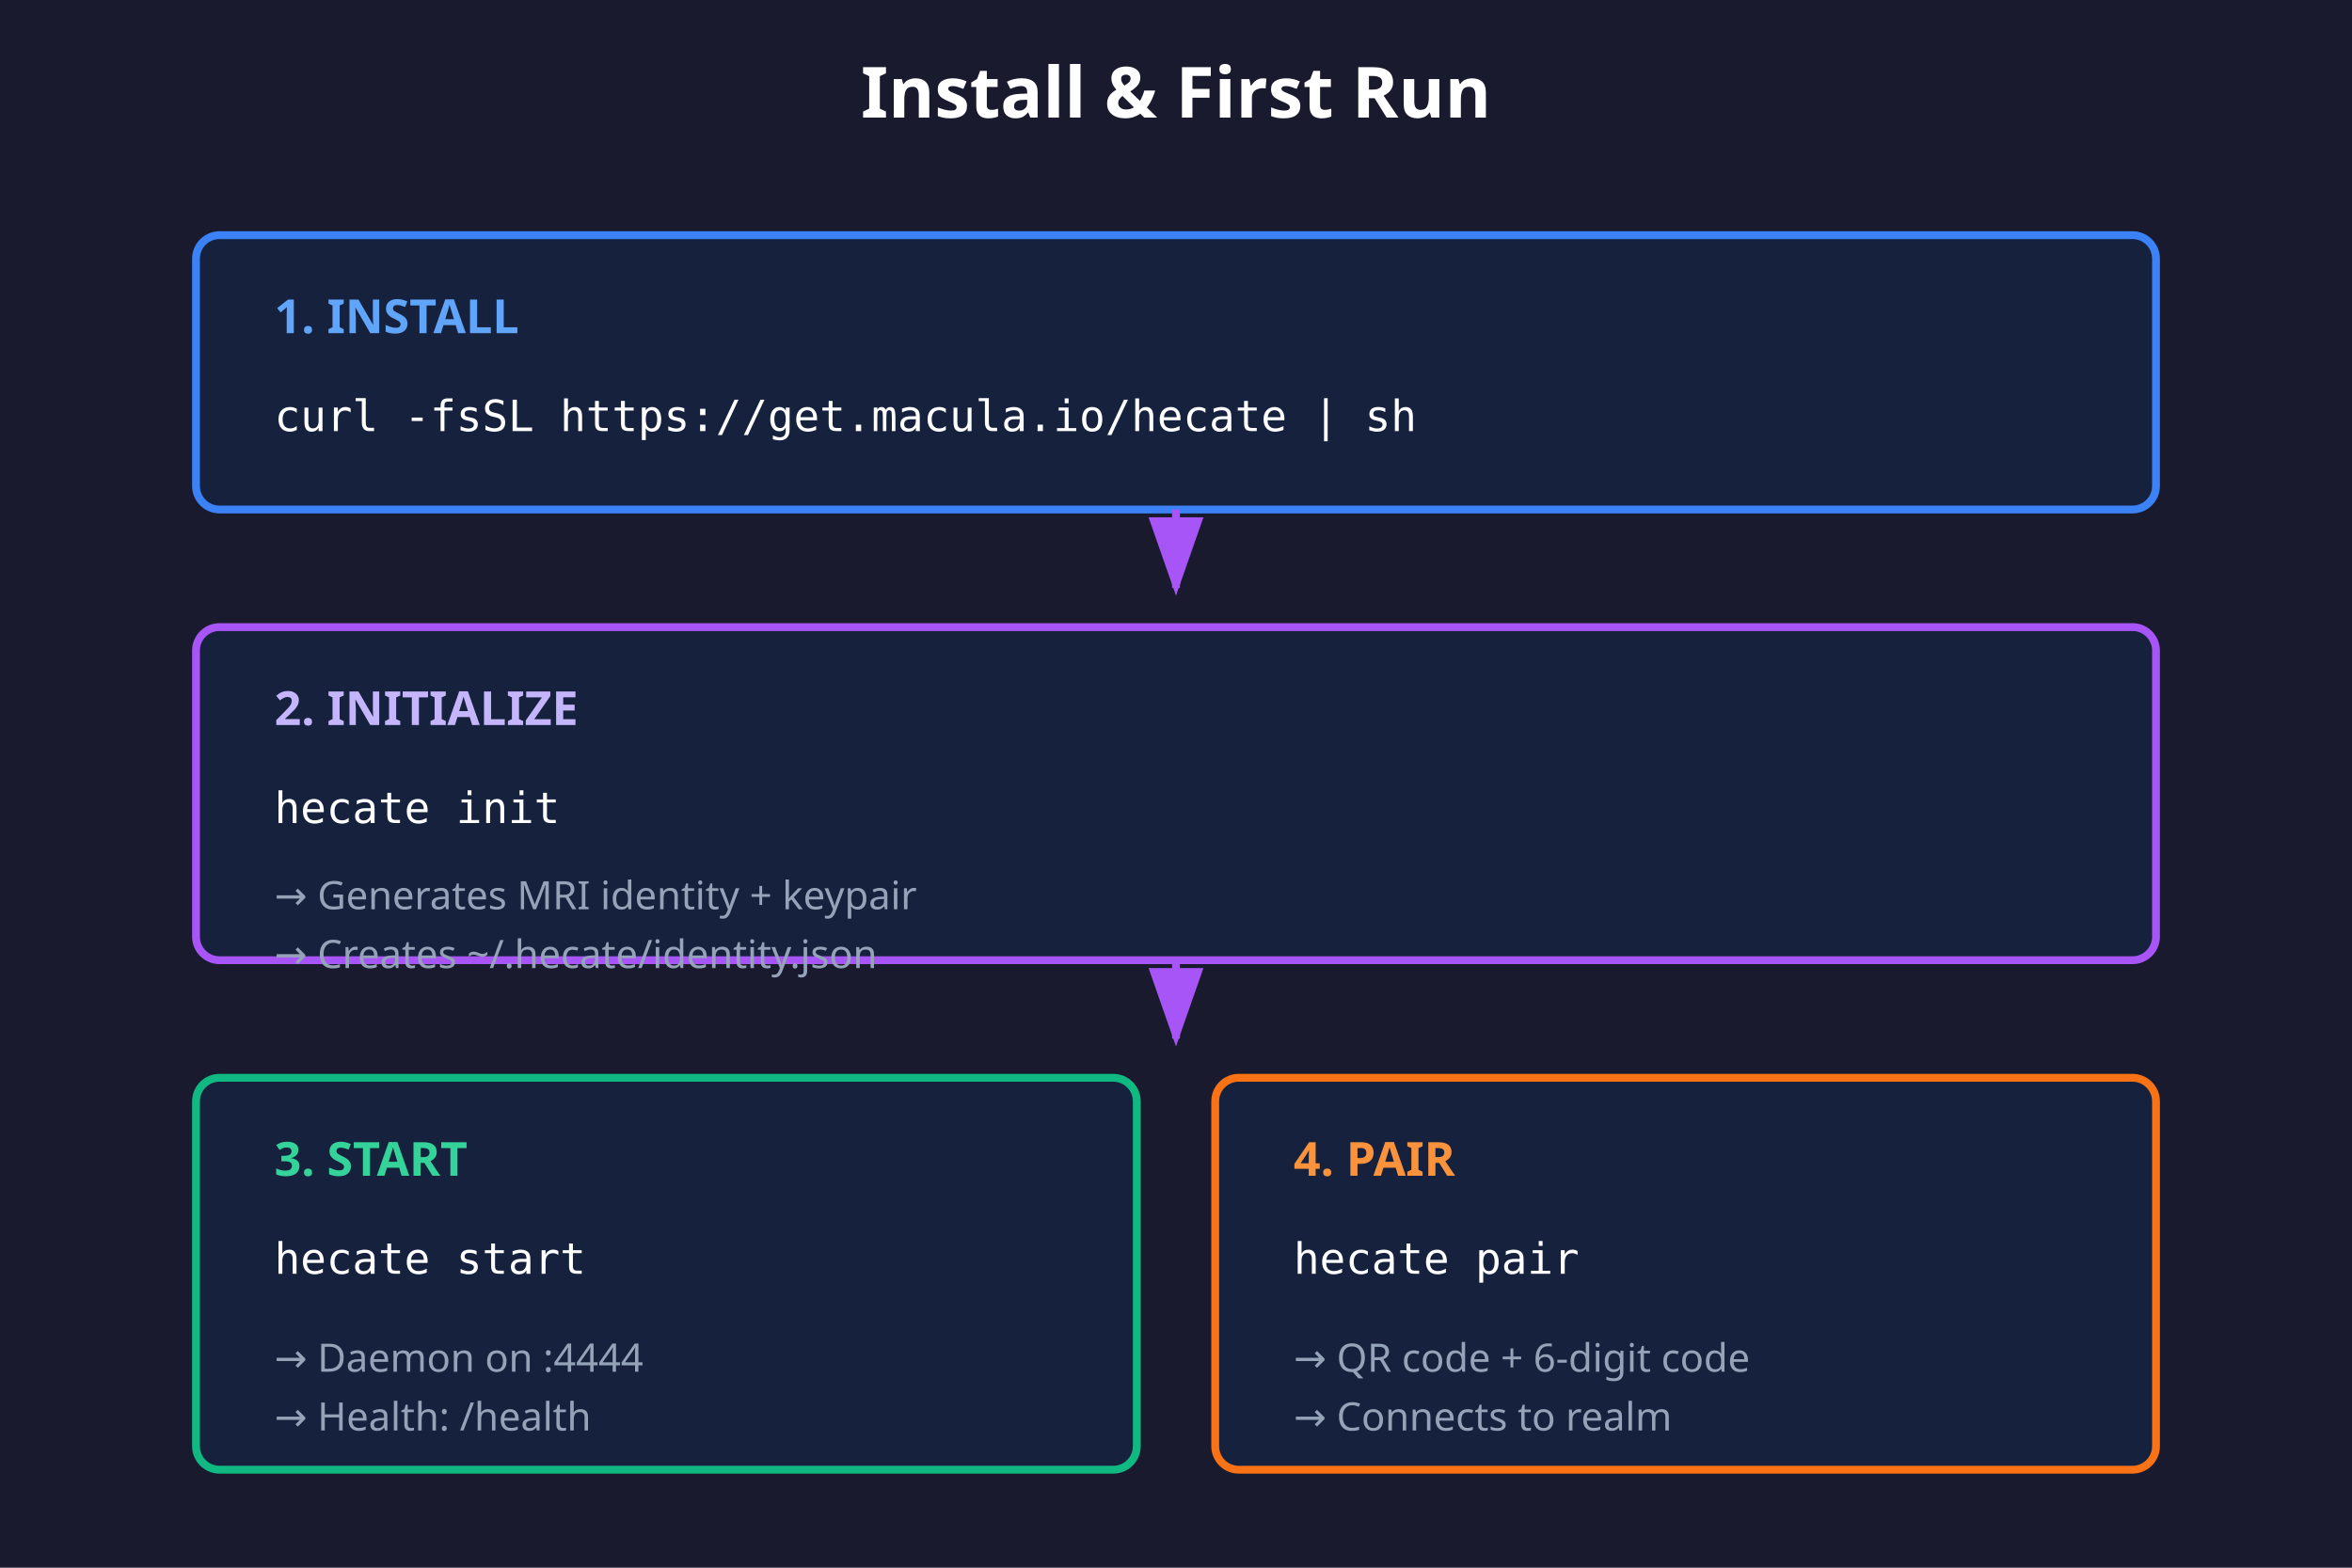
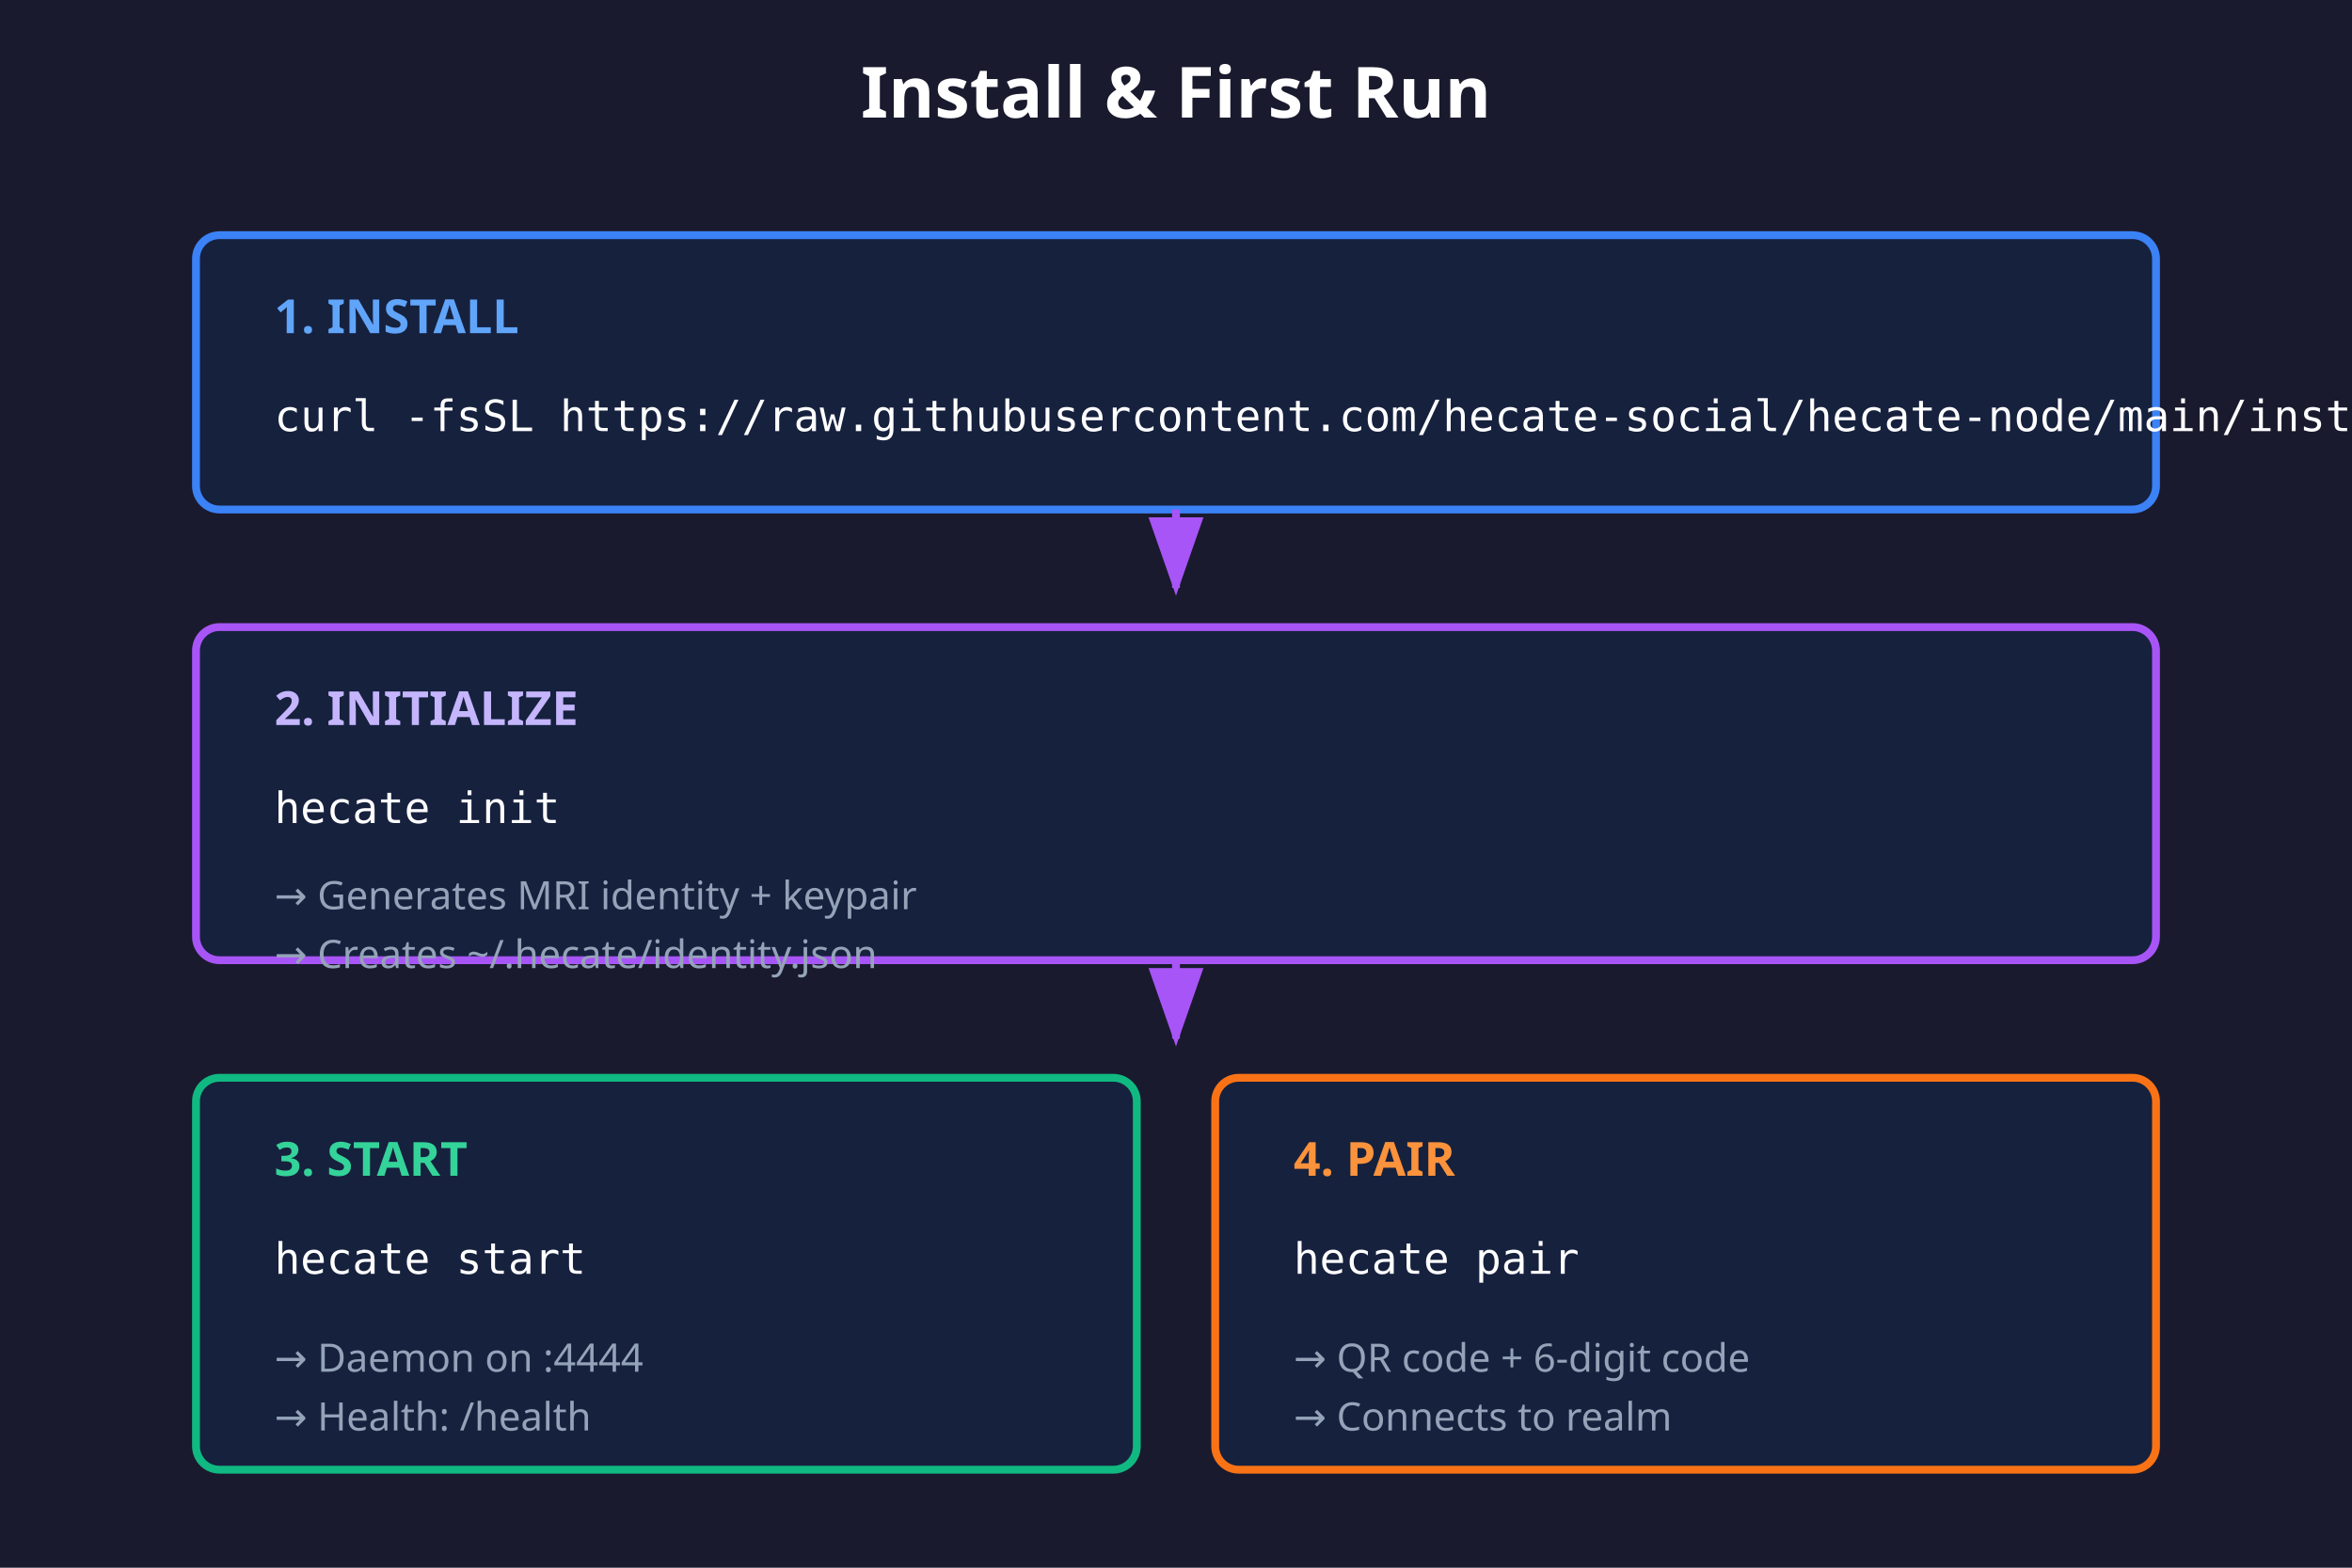
<svg xmlns="http://www.w3.org/2000/svg" viewBox="0 0 600 400">
  <defs>
    <marker id="arr" markerWidth="10" markerHeight="7" refX="9" refY="3.5" orient="auto">
      <polygon points="0 0, 10 3.5, 0 7" fill="#a855f7" />
    </marker>
  </defs>
  <rect width="600" height="400" fill="#1a1a2e" />
  <text x="300" y="30" text-anchor="middle" font-family="system-ui, sans-serif" font-size="18" font-weight="bold" fill="#fff">Install &amp; First Run</text>
  <rect x="50" y="60" width="500" height="70" rx="6" fill="#16213e" stroke="#3b82f6" stroke-width="2" />
  <text x="70" y="85" font-family="system-ui, sans-serif" font-size="12" font-weight="bold" fill="#60a5fa">1. INSTALL</text>
-   <text x="70" y="110" font-family="monospace" font-size="11" fill="#fff">curl -fsSL https://get.macula.io/hecate | sh</text>
+   <text x="70" y="110" font-family="monospace" font-size="11" fill="#fff">curl -fsSL https://raw.githubusercontent.com/hecate-social/hecate-node/main/install.sh | bash</text>
  <line x1="300" y1="130" x2="300" y2="150" stroke="#a855f7" stroke-width="2" marker-end="url(#arr)" />
  <rect x="50" y="160" width="500" height="85" rx="6" fill="#16213e" stroke="#a855f7" stroke-width="2" />
  <text x="70" y="185" font-family="system-ui, sans-serif" font-size="12" font-weight="bold" fill="#c4b5fd">2. INITIALIZE</text>
  <text x="70" y="210" font-family="monospace" font-size="11" fill="#fff">hecate init</text>
  <text x="70" y="232" font-family="system-ui, sans-serif" font-size="10" fill="#94a3b8">→ Generates MRI identity + keypair</text>
  <text x="70" y="247" font-family="system-ui, sans-serif" font-size="10" fill="#94a3b8">→ Creates ~/.hecate/identity.json</text>
  <line x1="300" y1="245" x2="300" y2="265" stroke="#a855f7" stroke-width="2" marker-end="url(#arr)" />
  <rect x="50" y="275" width="240" height="100" rx="6" fill="#16213e" stroke="#10b981" stroke-width="2" />
  <text x="70" y="300" font-family="system-ui, sans-serif" font-size="12" font-weight="bold" fill="#34d399">3. START</text>
  <text x="70" y="325" font-family="monospace" font-size="11" fill="#fff">hecate start</text>
  <text x="70" y="350" font-family="system-ui, sans-serif" font-size="10" fill="#94a3b8">→ Daemon on :4444</text>
  <text x="70" y="365" font-family="system-ui, sans-serif" font-size="10" fill="#94a3b8">→ Health: /health</text>
  <rect x="310" y="275" width="240" height="100" rx="6" fill="#16213e" stroke="#f97316" stroke-width="2" />
  <text x="330" y="300" font-family="system-ui, sans-serif" font-size="12" font-weight="bold" fill="#fb923c">4. PAIR</text>
  <text x="330" y="325" font-family="monospace" font-size="11" fill="#fff">hecate pair</text>
  <text x="330" y="350" font-family="system-ui, sans-serif" font-size="10" fill="#94a3b8">→ QR code + 6-digit code</text>
  <text x="330" y="365" font-family="system-ui, sans-serif" font-size="10" fill="#94a3b8">→ Connects to realm</text>
</svg>
